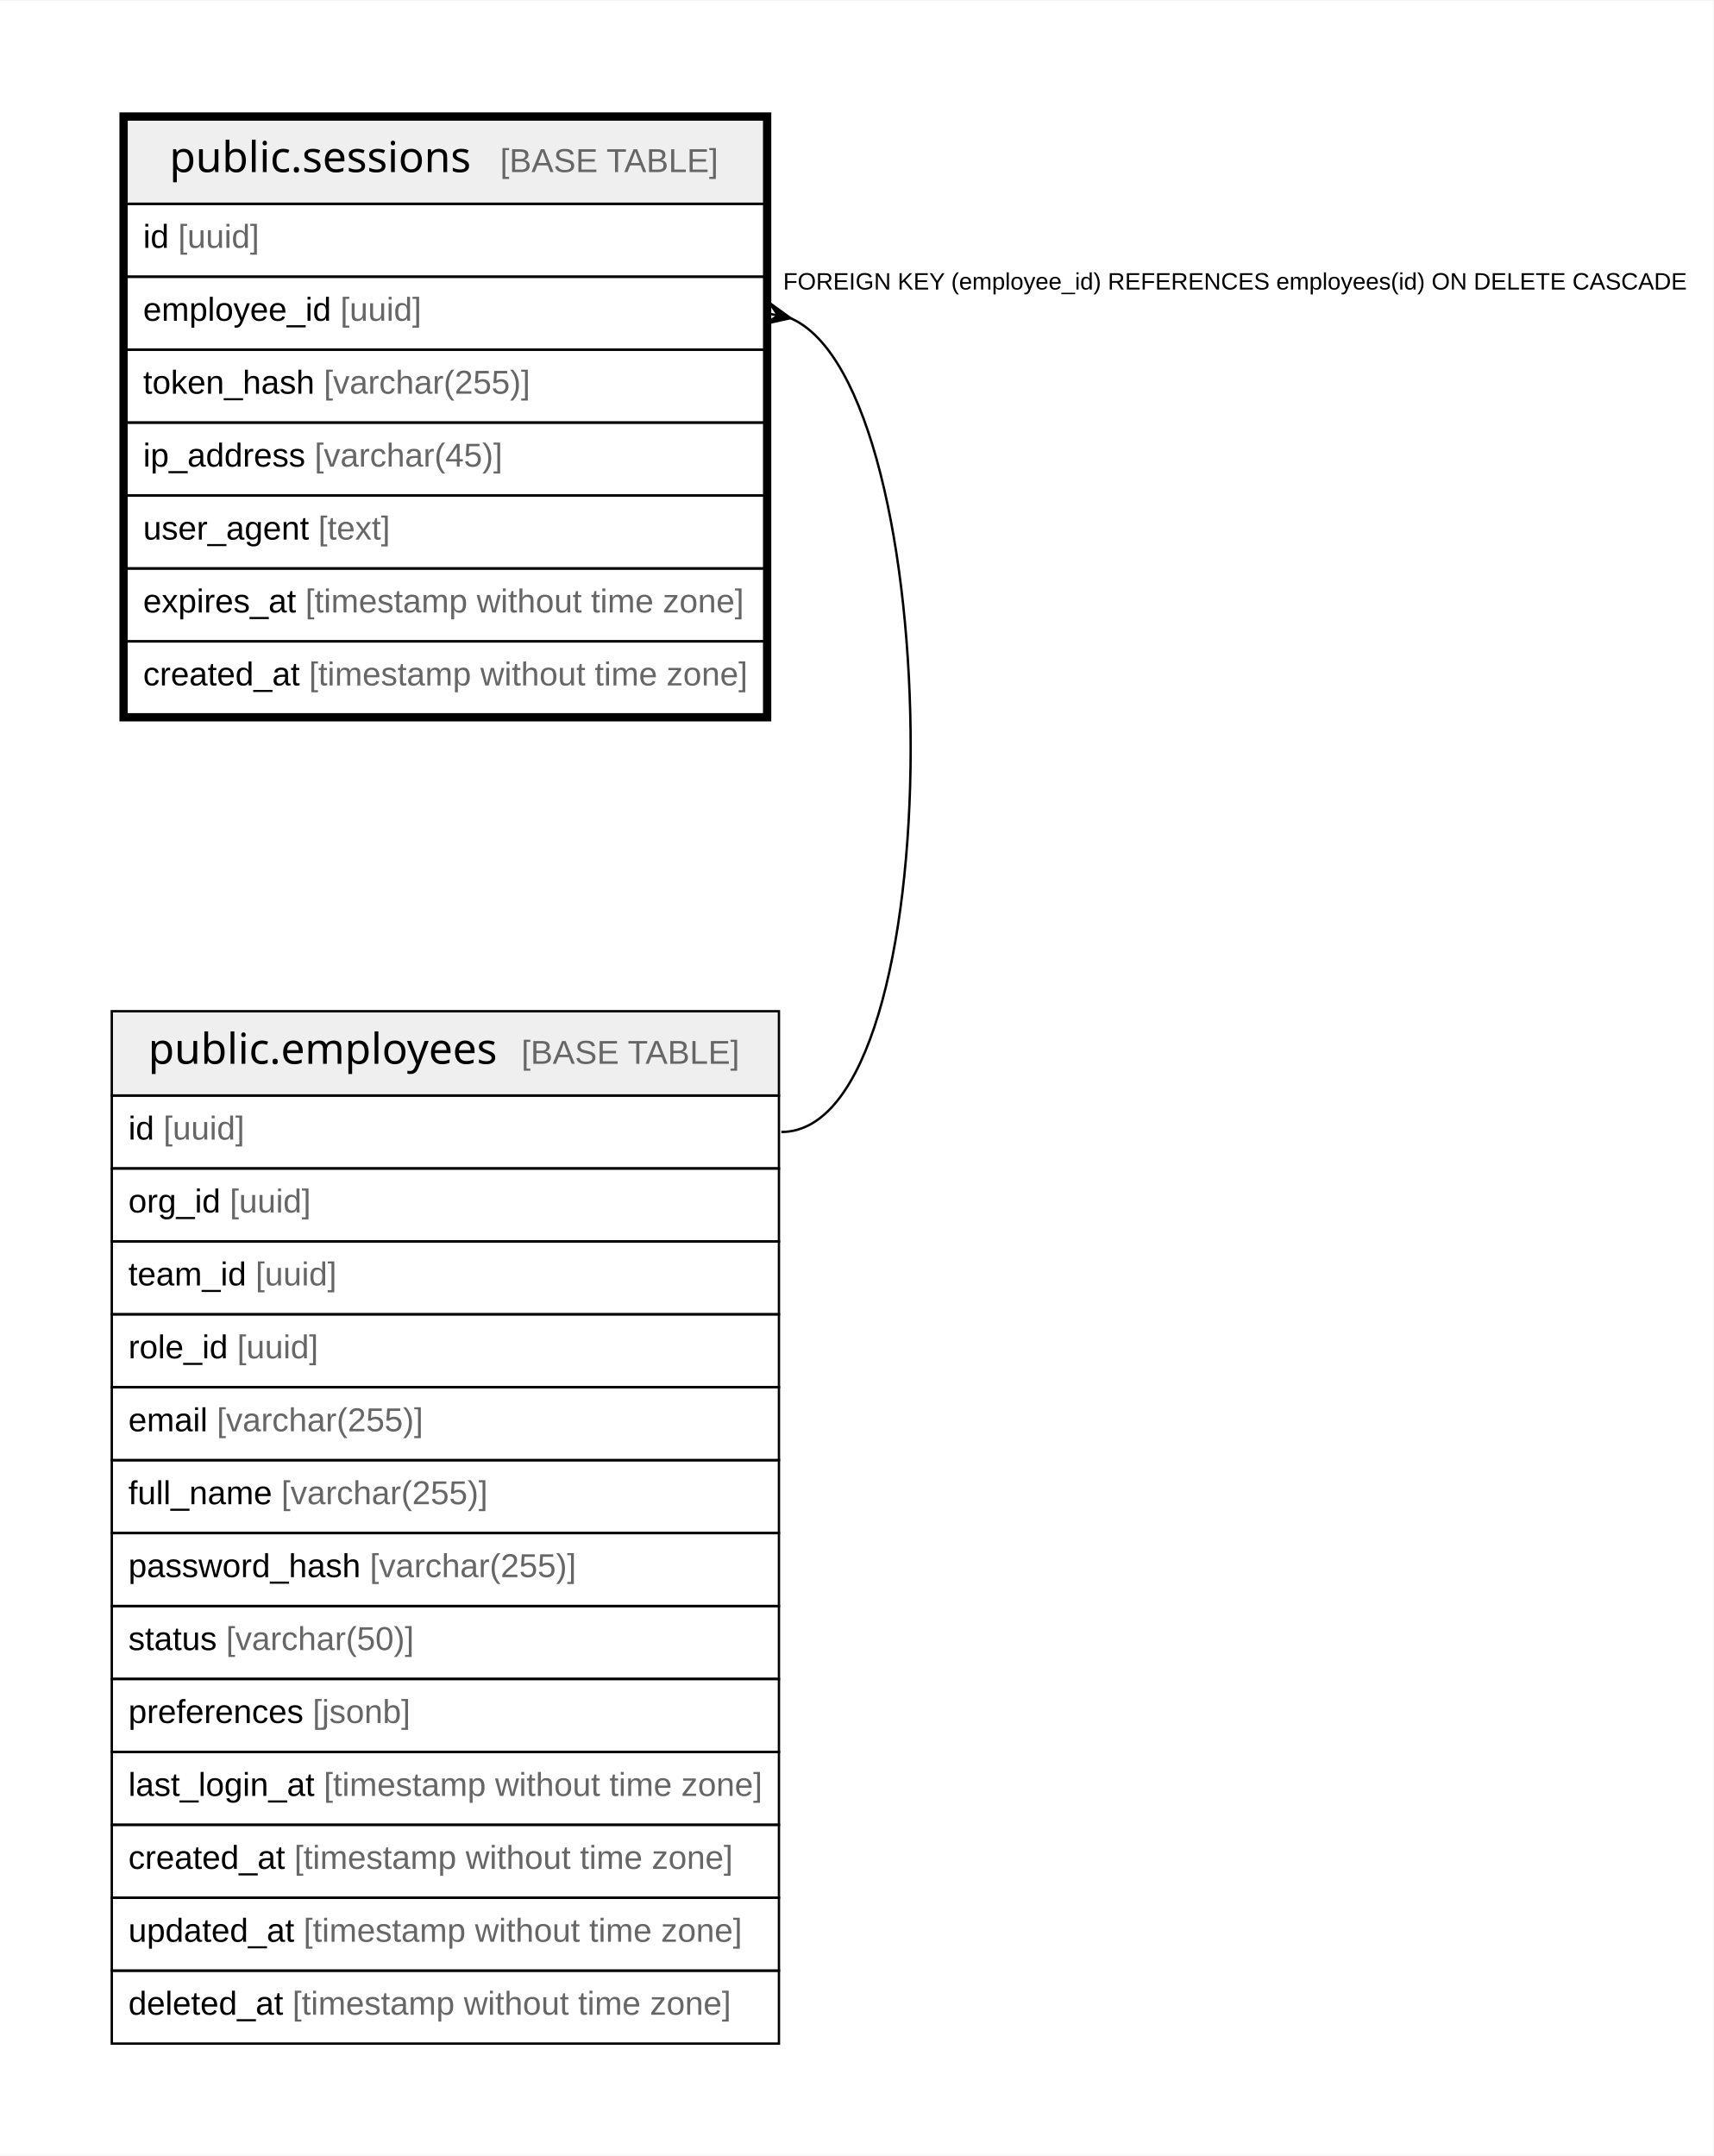
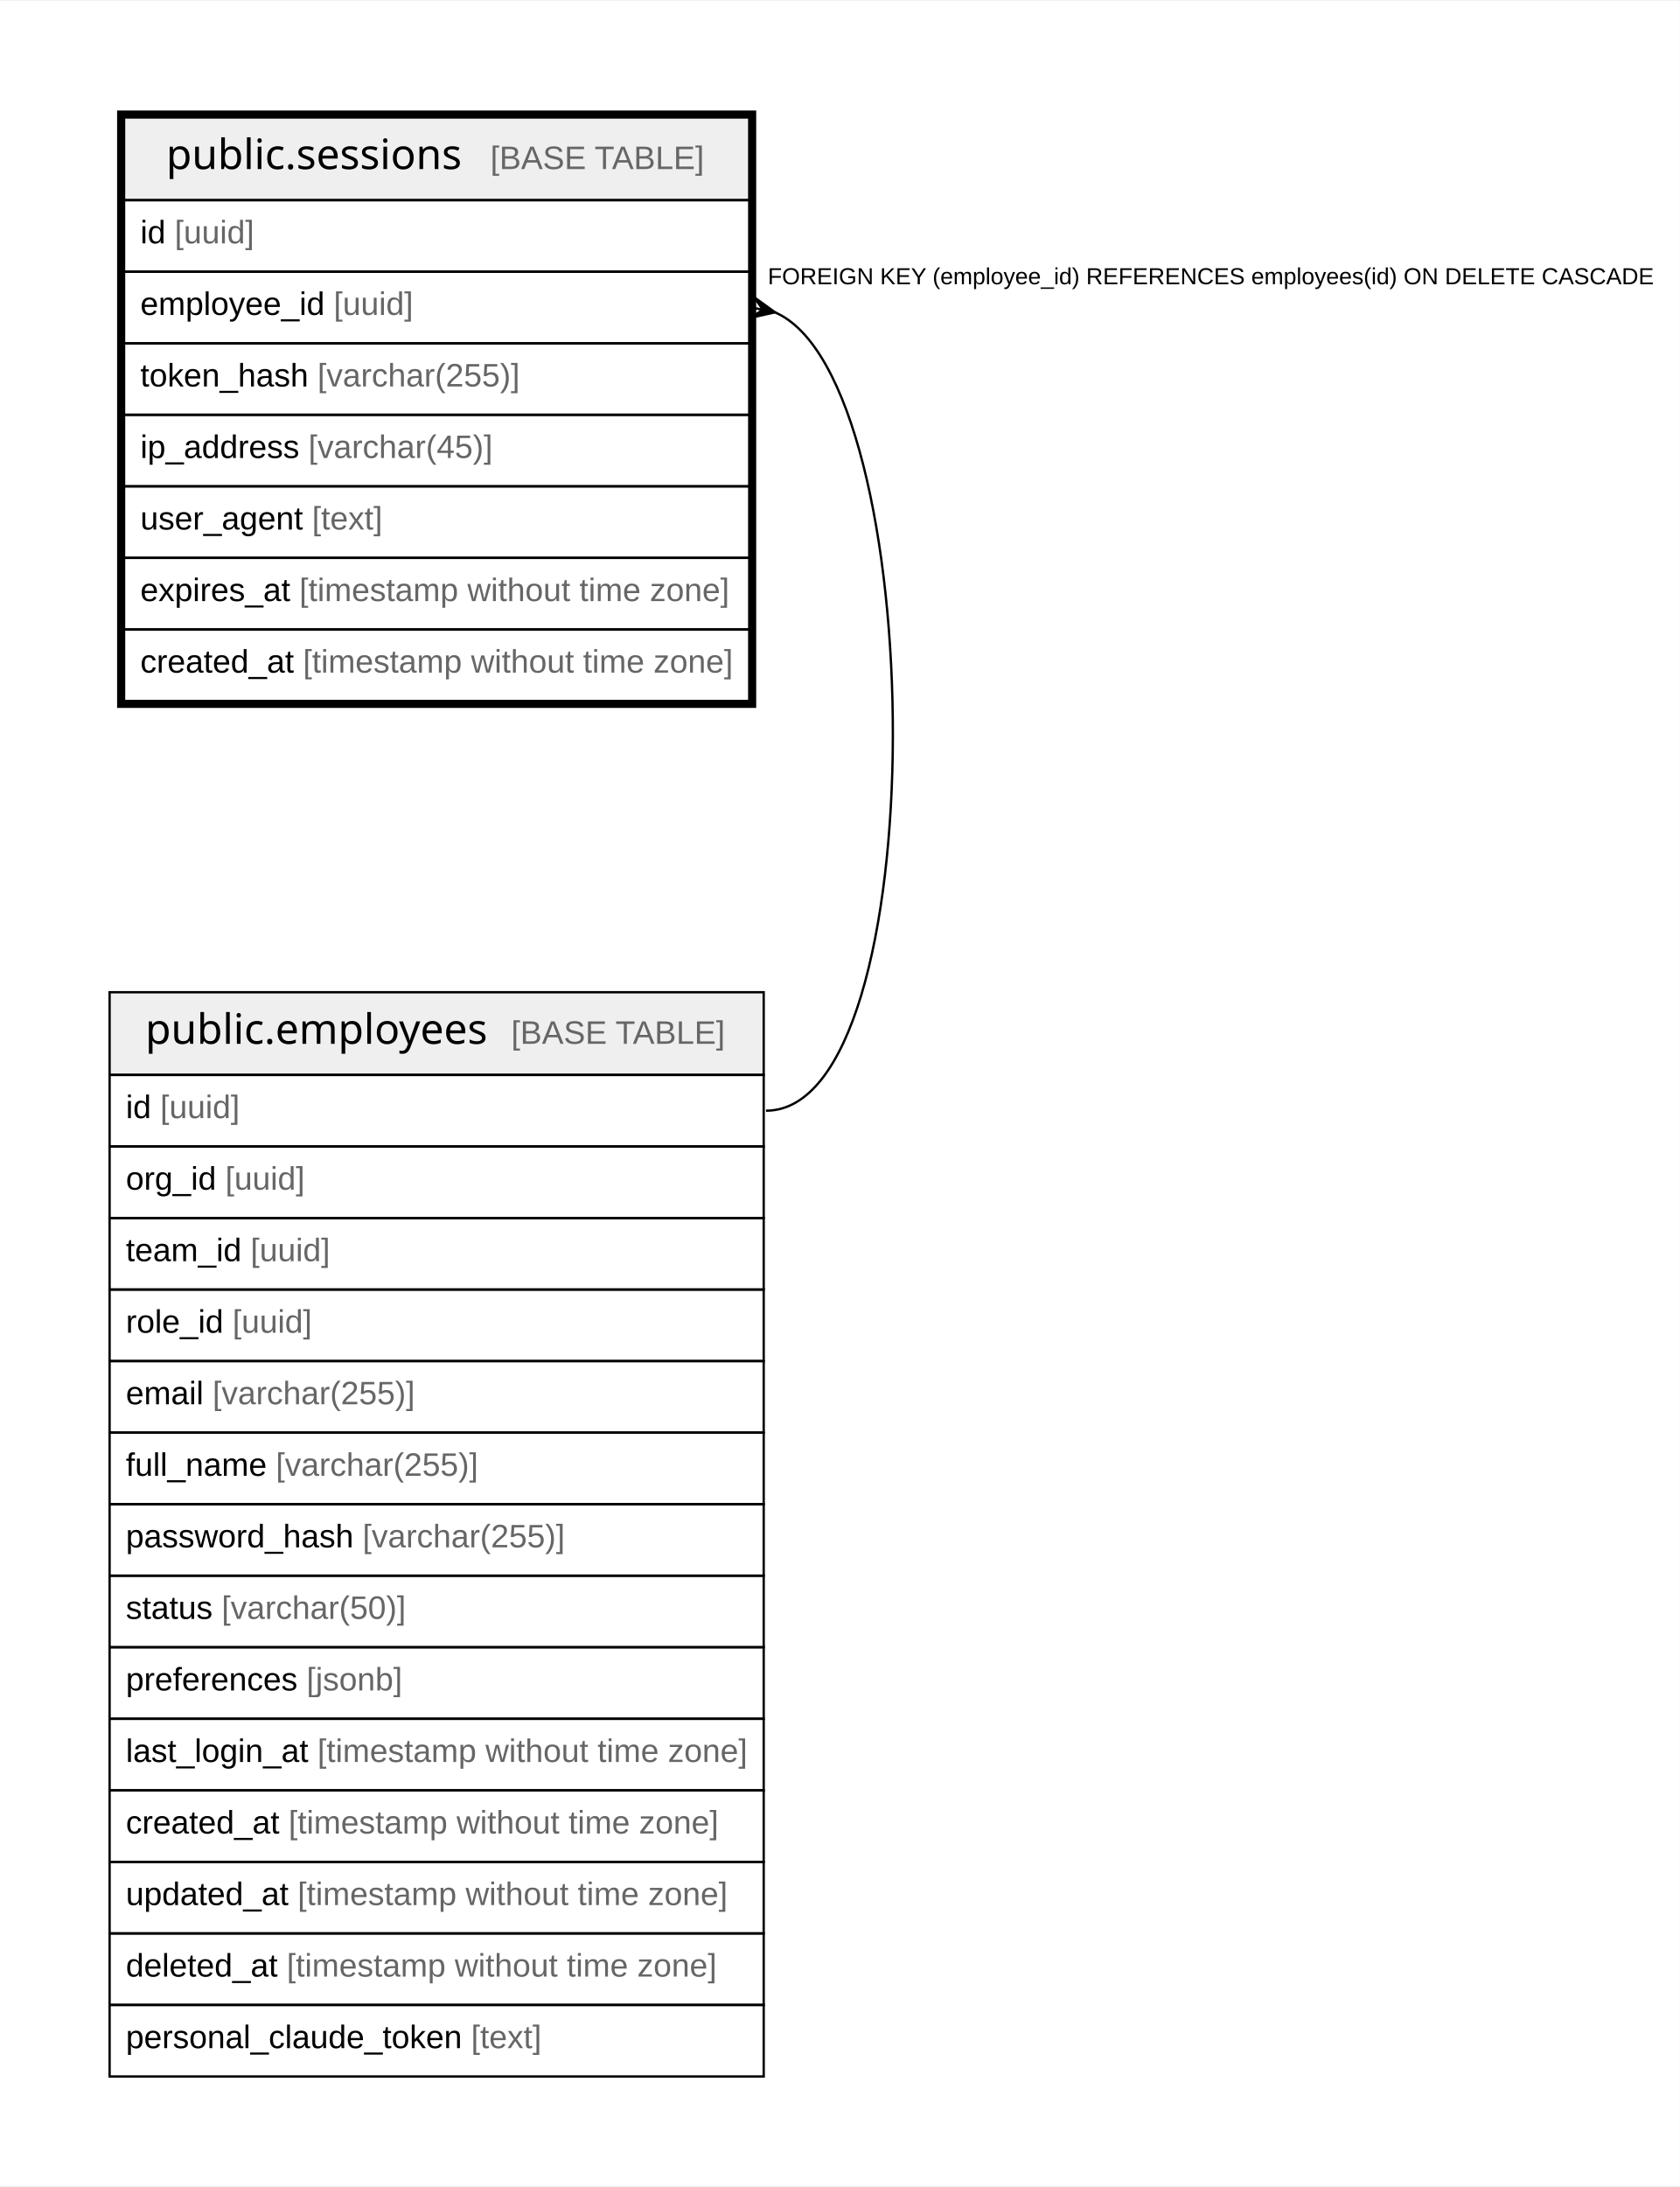
- <svg xmlns="http://www.w3.org/2000/svg" width="723pt" height="910pt" viewBox="0.00 0.00 723.43 910.00">
-   <g id="graph0" class="graph" transform="scale(1 1) rotate(0) translate(4 906)">
-     <polygon fill="white" stroke="none" points="-4,4 -4,-906 719.43,-906 719.43,4 -4,4" />
+ <svg xmlns="http://www.w3.org/2000/svg" width="723pt" height="941pt" viewBox="0.00 0.00 723.43 940.80">
+   <g id="graph0" class="graph" transform="scale(1 1) rotate(0) translate(4 936.8)">
+     <polygon fill="white" stroke="none" points="-4,4 -4,-936.8 719.43,-936.8 719.43,4 -4,4" />
    <g id="node1" class="node">
-       <polygon fill="#efefef" stroke="none" points="49.43,-820.2 49.43,-855.8 318.66,-855.8 318.66,-820.2 49.43,-820.2" />
-       <polygon fill="none" stroke="black" points="49.43,-820.2 49.43,-855.8 318.66,-855.8 318.66,-820.2 49.43,-820.2" />
-       <text text-anchor="start" x="67.55" y="-833.6" font-family="Arial Bold" font-size="18.00">public.sessions</text>
-       <text text-anchor="start" x="176.05" y="-833.6" font-family="Arial" font-size="14.00">    </text>
-       <text text-anchor="start" x="207.17" y="-833.6" font-family="Arial" font-size="14.00" fill="#666666">[BASE TABLE]</text>
+       <polygon fill="#efefef" stroke="none" points="49.43,-851 49.43,-886.6 318.66,-886.6 318.66,-851 49.43,-851" />
+       <polygon fill="none" stroke="black" points="49.43,-851 49.43,-886.6 318.66,-886.6 318.66,-851 49.43,-851" />
+       <text text-anchor="start" x="67.55" y="-864.4" font-family="Arial Bold" font-size="18.00">public.sessions</text>
+       <text text-anchor="start" x="176.05" y="-864.4" font-family="Arial" font-size="14.00">    </text>
+       <text text-anchor="start" x="207.17" y="-864.4" font-family="Arial" font-size="14.00" fill="#666666">[BASE TABLE]</text>
+       <polygon fill="none" stroke="black" points="49.43,-820.2 49.43,-851 318.66,-851 318.66,-820.2 49.43,-820.2" />
+       <text text-anchor="start" x="56.43" y="-832.4" font-family="Arial" font-size="14.00">id </text>
+       <text text-anchor="start" x="71.21" y="-832.4" font-family="Arial" font-size="14.00" fill="#666666">[uuid]</text>
      <polygon fill="none" stroke="black" points="49.43,-789.4 49.43,-820.2 318.66,-820.2 318.66,-789.4 49.43,-789.4" />
-       <text text-anchor="start" x="56.43" y="-801.6" font-family="Arial" font-size="14.00">id </text>
-       <text text-anchor="start" x="71.21" y="-801.6" font-family="Arial" font-size="14.00" fill="#666666">[uuid]</text>
+       <text text-anchor="start" x="56.43" y="-801.6" font-family="Arial" font-size="14.00">employee_id </text>
+       <text text-anchor="start" x="139.7" y="-801.6" font-family="Arial" font-size="14.00" fill="#666666">[uuid]</text>
      <polygon fill="none" stroke="black" points="49.43,-758.6 49.43,-789.4 318.66,-789.4 318.66,-758.6 49.43,-758.6" />
-       <text text-anchor="start" x="56.43" y="-770.8" font-family="Arial" font-size="14.00">employee_id </text>
-       <text text-anchor="start" x="139.7" y="-770.8" font-family="Arial" font-size="14.00" fill="#666666">[uuid]</text>
+       <text text-anchor="start" x="56.43" y="-770.8" font-family="Arial" font-size="14.00">token_hash </text>
+       <text text-anchor="start" x="132.71" y="-770.8" font-family="Arial" font-size="14.00" fill="#666666">[varchar(255)]</text>
      <polygon fill="none" stroke="black" points="49.43,-727.8 49.43,-758.6 318.66,-758.6 318.66,-727.8 49.43,-727.8" />
-       <text text-anchor="start" x="56.43" y="-740" font-family="Arial" font-size="14.00">token_hash </text>
-       <text text-anchor="start" x="132.71" y="-740" font-family="Arial" font-size="14.00" fill="#666666">[varchar(255)]</text>
+       <text text-anchor="start" x="56.43" y="-740" font-family="Arial" font-size="14.00">ip_address </text>
+       <text text-anchor="start" x="128.81" y="-740" font-family="Arial" font-size="14.00" fill="#666666">[varchar(45)]</text>
      <polygon fill="none" stroke="black" points="49.43,-697 49.43,-727.8 318.66,-727.8 318.66,-697 49.43,-697" />
-       <text text-anchor="start" x="56.43" y="-709.2" font-family="Arial" font-size="14.00">ip_address </text>
-       <text text-anchor="start" x="128.81" y="-709.2" font-family="Arial" font-size="14.00" fill="#666666">[varchar(45)]</text>
+       <text text-anchor="start" x="56.43" y="-709.2" font-family="Arial" font-size="14.00">user_agent </text>
+       <text text-anchor="start" x="130.37" y="-709.2" font-family="Arial" font-size="14.00" fill="#666666">[text]</text>
      <polygon fill="none" stroke="black" points="49.43,-666.2 49.43,-697 318.66,-697 318.66,-666.2 49.43,-666.2" />
-       <text text-anchor="start" x="56.43" y="-678.4" font-family="Arial" font-size="14.00">user_agent </text>
-       <text text-anchor="start" x="130.37" y="-678.4" font-family="Arial" font-size="14.00" fill="#666666">[text]</text>
+       <text text-anchor="start" x="56.43" y="-678.4" font-family="Arial" font-size="14.00">expires_at </text>
+       <text text-anchor="start" x="124.91" y="-678.4" font-family="Arial" font-size="14.00" fill="#666666">[timestamp without time zone]</text>
      <polygon fill="none" stroke="black" points="49.43,-635.4 49.43,-666.2 318.66,-666.2 318.66,-635.4 49.43,-635.4" />
-       <text text-anchor="start" x="56.43" y="-647.6" font-family="Arial" font-size="14.00">expires_at </text>
-       <text text-anchor="start" x="124.91" y="-647.6" font-family="Arial" font-size="14.00" fill="#666666">[timestamp without time zone]</text>
-       <polygon fill="none" stroke="black" points="49.43,-604.6 49.43,-635.4 318.66,-635.4 318.66,-604.6 49.43,-604.6" />
-       <text text-anchor="start" x="56.43" y="-616.8" font-family="Arial" font-size="14.00">created_at </text>
-       <text text-anchor="start" x="126.48" y="-616.8" font-family="Arial" font-size="14.00" fill="#666666">[timestamp without time zone]</text>
-       <polygon fill="none" stroke="black" stroke-width="3" points="47.93,-603.1 47.93,-857.3 320.16,-857.3 320.16,-603.1 47.93,-603.1" />
+       <text text-anchor="start" x="56.43" y="-647.6" font-family="Arial" font-size="14.00">created_at </text>
+       <text text-anchor="start" x="126.48" y="-647.6" font-family="Arial" font-size="14.00" fill="#666666">[timestamp without time zone]</text>
+       <polygon fill="none" stroke="black" stroke-width="3" points="47.93,-633.9 47.93,-888.1 320.16,-888.1 320.16,-633.9 47.93,-633.9" />
    </g>
    <g id="node2" class="node">
-       <polygon fill="#efefef" stroke="none" points="43.2,-443.6 43.2,-479.2 324.89,-479.2 324.89,-443.6 43.2,-443.6" />
-       <polygon fill="none" stroke="black" points="43.2,-443.6 43.2,-479.2 324.89,-479.2 324.89,-443.6 43.2,-443.6" />
-       <text text-anchor="start" x="58.57" y="-457" font-family="Arial Bold" font-size="18.00">public.employees</text>
-       <text text-anchor="start" x="185.03" y="-457" font-family="Arial" font-size="14.00">    </text>
-       <text text-anchor="start" x="216.15" y="-457" font-family="Arial" font-size="14.00" fill="#666666">[BASE TABLE]</text>
+       <polygon fill="#efefef" stroke="none" points="43.2,-474.4 43.2,-510 324.89,-510 324.89,-474.4 43.2,-474.4" />
+       <polygon fill="none" stroke="black" points="43.2,-474.4 43.2,-510 324.89,-510 324.89,-474.4 43.2,-474.4" />
+       <text text-anchor="start" x="58.57" y="-487.8" font-family="Arial Bold" font-size="18.00">public.employees</text>
+       <text text-anchor="start" x="185.03" y="-487.8" font-family="Arial" font-size="14.00">    </text>
+       <text text-anchor="start" x="216.15" y="-487.8" font-family="Arial" font-size="14.00" fill="#666666">[BASE TABLE]</text>
+       <polygon fill="none" stroke="black" points="43.2,-443.6 43.2,-474.4 324.89,-474.4 324.89,-443.6 43.2,-443.6" />
+       <text text-anchor="start" x="50.2" y="-455.8" font-family="Arial" font-size="14.00">id </text>
+       <text text-anchor="start" x="64.99" y="-455.8" font-family="Arial" font-size="14.00" fill="#666666">[uuid]</text>
      <polygon fill="none" stroke="black" points="43.2,-412.8 43.2,-443.6 324.89,-443.6 324.89,-412.8 43.2,-412.8" />
-       <text text-anchor="start" x="50.2" y="-425" font-family="Arial" font-size="14.00">id </text>
-       <text text-anchor="start" x="64.99" y="-425" font-family="Arial" font-size="14.00" fill="#666666">[uuid]</text>
+       <text text-anchor="start" x="50.2" y="-425" font-family="Arial" font-size="14.00">org_id </text>
+       <text text-anchor="start" x="93.01" y="-425" font-family="Arial" font-size="14.00" fill="#666666">[uuid]</text>
      <polygon fill="none" stroke="black" points="43.2,-382 43.2,-412.8 324.89,-412.8 324.89,-382 43.2,-382" />
-       <text text-anchor="start" x="50.2" y="-394.2" font-family="Arial" font-size="14.00">org_id </text>
-       <text text-anchor="start" x="93.01" y="-394.2" font-family="Arial" font-size="14.00" fill="#666666">[uuid]</text>
+       <text text-anchor="start" x="50.2" y="-394.2" font-family="Arial" font-size="14.00">team_id </text>
+       <text text-anchor="start" x="103.9" y="-394.2" font-family="Arial" font-size="14.00" fill="#666666">[uuid]</text>
      <polygon fill="none" stroke="black" points="43.2,-351.2 43.2,-382 324.89,-382 324.89,-351.2 43.2,-351.2" />
-       <text text-anchor="start" x="50.2" y="-363.4" font-family="Arial" font-size="14.00">team_id </text>
-       <text text-anchor="start" x="103.9" y="-363.4" font-family="Arial" font-size="14.00" fill="#666666">[uuid]</text>
+       <text text-anchor="start" x="50.2" y="-363.4" font-family="Arial" font-size="14.00">role_id </text>
+       <text text-anchor="start" x="96.12" y="-363.4" font-family="Arial" font-size="14.00" fill="#666666">[uuid]</text>
      <polygon fill="none" stroke="black" points="43.2,-320.4 43.2,-351.2 324.89,-351.2 324.89,-320.4 43.2,-320.4" />
-       <text text-anchor="start" x="50.2" y="-332.6" font-family="Arial" font-size="14.00">role_id </text>
-       <text text-anchor="start" x="96.12" y="-332.6" font-family="Arial" font-size="14.00" fill="#666666">[uuid]</text>
+       <text text-anchor="start" x="50.2" y="-332.6" font-family="Arial" font-size="14.00">email </text>
+       <text text-anchor="start" x="87.54" y="-332.6" font-family="Arial" font-size="14.00" fill="#666666">[varchar(255)]</text>
      <polygon fill="none" stroke="black" points="43.2,-289.6 43.2,-320.4 324.89,-320.4 324.89,-289.6 43.2,-289.6" />
-       <text text-anchor="start" x="50.2" y="-301.8" font-family="Arial" font-size="14.00">email </text>
-       <text text-anchor="start" x="87.54" y="-301.8" font-family="Arial" font-size="14.00" fill="#666666">[varchar(255)]</text>
+       <text text-anchor="start" x="50.2" y="-301.8" font-family="Arial" font-size="14.00">full_name </text>
+       <text text-anchor="start" x="114.79" y="-301.8" font-family="Arial" font-size="14.00" fill="#666666">[varchar(255)]</text>
      <polygon fill="none" stroke="black" points="43.2,-258.8 43.2,-289.6 324.89,-289.6 324.89,-258.8 43.2,-258.8" />
-       <text text-anchor="start" x="50.2" y="-271" font-family="Arial" font-size="14.00">full_name </text>
-       <text text-anchor="start" x="114.79" y="-271" font-family="Arial" font-size="14.00" fill="#666666">[varchar(255)]</text>
+       <text text-anchor="start" x="50.2" y="-271" font-family="Arial" font-size="14.00">password_hash </text>
+       <text text-anchor="start" x="152.15" y="-271" font-family="Arial" font-size="14.00" fill="#666666">[varchar(255)]</text>
      <polygon fill="none" stroke="black" points="43.2,-228 43.2,-258.8 324.89,-258.8 324.89,-228 43.2,-228" />
-       <text text-anchor="start" x="50.2" y="-240.2" font-family="Arial" font-size="14.00">password_hash </text>
-       <text text-anchor="start" x="152.15" y="-240.2" font-family="Arial" font-size="14.00" fill="#666666">[varchar(255)]</text>
+       <text text-anchor="start" x="50.2" y="-240.2" font-family="Arial" font-size="14.00">status </text>
+       <text text-anchor="start" x="91.44" y="-240.2" font-family="Arial" font-size="14.00" fill="#666666">[varchar(50)]</text>
      <polygon fill="none" stroke="black" points="43.2,-197.2 43.2,-228 324.89,-228 324.89,-197.2 43.2,-197.2" />
-       <text text-anchor="start" x="50.2" y="-209.4" font-family="Arial" font-size="14.00">status </text>
-       <text text-anchor="start" x="91.44" y="-209.4" font-family="Arial" font-size="14.00" fill="#666666">[varchar(50)]</text>
+       <text text-anchor="start" x="50.2" y="-209.4" font-family="Arial" font-size="14.00">preferences </text>
+       <text text-anchor="start" x="128.02" y="-209.4" font-family="Arial" font-size="14.00" fill="#666666">[jsonb]</text>
      <polygon fill="none" stroke="black" points="43.2,-166.4 43.2,-197.2 324.89,-197.2 324.89,-166.4 43.2,-166.4" />
-       <text text-anchor="start" x="50.2" y="-178.6" font-family="Arial" font-size="14.00">preferences </text>
-       <text text-anchor="start" x="128.02" y="-178.6" font-family="Arial" font-size="14.00" fill="#666666">[jsonb]</text>
+       <text text-anchor="start" x="50.2" y="-178.6" font-family="Arial" font-size="14.00">last_login_at </text>
+       <text text-anchor="start" x="132.7" y="-178.6" font-family="Arial" font-size="14.00" fill="#666666">[timestamp without time zone]</text>
      <polygon fill="none" stroke="black" points="43.2,-135.6 43.2,-166.4 324.89,-166.4 324.89,-135.6 43.2,-135.6" />
-       <text text-anchor="start" x="50.2" y="-147.8" font-family="Arial" font-size="14.00">last_login_at </text>
-       <text text-anchor="start" x="132.7" y="-147.8" font-family="Arial" font-size="14.00" fill="#666666">[timestamp without time zone]</text>
+       <text text-anchor="start" x="50.2" y="-147.8" font-family="Arial" font-size="14.00">created_at </text>
+       <text text-anchor="start" x="120.25" y="-147.8" font-family="Arial" font-size="14.00" fill="#666666">[timestamp without time zone]</text>
      <polygon fill="none" stroke="black" points="43.2,-104.8 43.2,-135.6 324.89,-135.6 324.89,-104.8 43.2,-104.8" />
-       <text text-anchor="start" x="50.2" y="-117" font-family="Arial" font-size="14.00">created_at </text>
-       <text text-anchor="start" x="120.25" y="-117" font-family="Arial" font-size="14.00" fill="#666666">[timestamp without time zone]</text>
+       <text text-anchor="start" x="50.2" y="-117" font-family="Arial" font-size="14.00">updated_at </text>
+       <text text-anchor="start" x="124.16" y="-117" font-family="Arial" font-size="14.00" fill="#666666">[timestamp without time zone]</text>
      <polygon fill="none" stroke="black" points="43.2,-74 43.2,-104.8 324.89,-104.8 324.89,-74 43.2,-74" />
-       <text text-anchor="start" x="50.2" y="-86.2" font-family="Arial" font-size="14.00">updated_at </text>
-       <text text-anchor="start" x="124.16" y="-86.2" font-family="Arial" font-size="14.00" fill="#666666">[timestamp without time zone]</text>
+       <text text-anchor="start" x="50.2" y="-86.2" font-family="Arial" font-size="14.00">deleted_at </text>
+       <text text-anchor="start" x="119.48" y="-86.2" font-family="Arial" font-size="14.00" fill="#666666">[timestamp without time zone]</text>
      <polygon fill="none" stroke="black" points="43.2,-43.2 43.2,-74 324.89,-74 324.89,-43.2 43.2,-43.2" />
-       <text text-anchor="start" x="50.2" y="-55.4" font-family="Arial" font-size="14.00">deleted_at </text>
-       <text text-anchor="start" x="119.48" y="-55.4" font-family="Arial" font-size="14.00" fill="#666666">[timestamp without time zone]</text>
+       <text text-anchor="start" x="50.2" y="-55.4" font-family="Arial" font-size="14.00">personal_claude_token </text>
+       <text text-anchor="start" x="198.87" y="-55.4" font-family="Arial" font-size="14.00" fill="#666666">[text]</text>
    </g>
    <g id="edge1" class="edge">
-       <path fill="none" stroke="black" d="M329.59,-771.97C396.91,-743.63 399.29,-428.2 325.89,-428.2" />
-       <polygon fill="black" stroke="black" points="329.79,-771.93 319.09,-769.52 324.56,-773 320.32,-773.87 320.32,-773.87 320.32,-773.87 324.56,-773 320.89,-778.34 329.79,-771.93" />
-       <text text-anchor="start" x="326.66" y="-784" font-family="Arial" font-size="10.00">FOREIGN KEY (employee_id) REFERENCES employees(id) ON DELETE CASCADE</text>
+       <path fill="none" stroke="black" d="M329.59,-802.77C396.91,-774.43 399.29,-459 325.89,-459" />
+       <polygon fill="black" stroke="black" points="329.79,-802.73 319.09,-800.32 324.56,-803.8 320.32,-804.67 320.32,-804.67 320.32,-804.67 324.56,-803.8 320.89,-809.14 329.79,-802.73" />
+       <text text-anchor="start" x="326.66" y="-814.8" font-family="Arial" font-size="10.00">FOREIGN KEY (employee_id) REFERENCES employees(id) ON DELETE CASCADE</text>
    </g>
  </g>
</svg>
